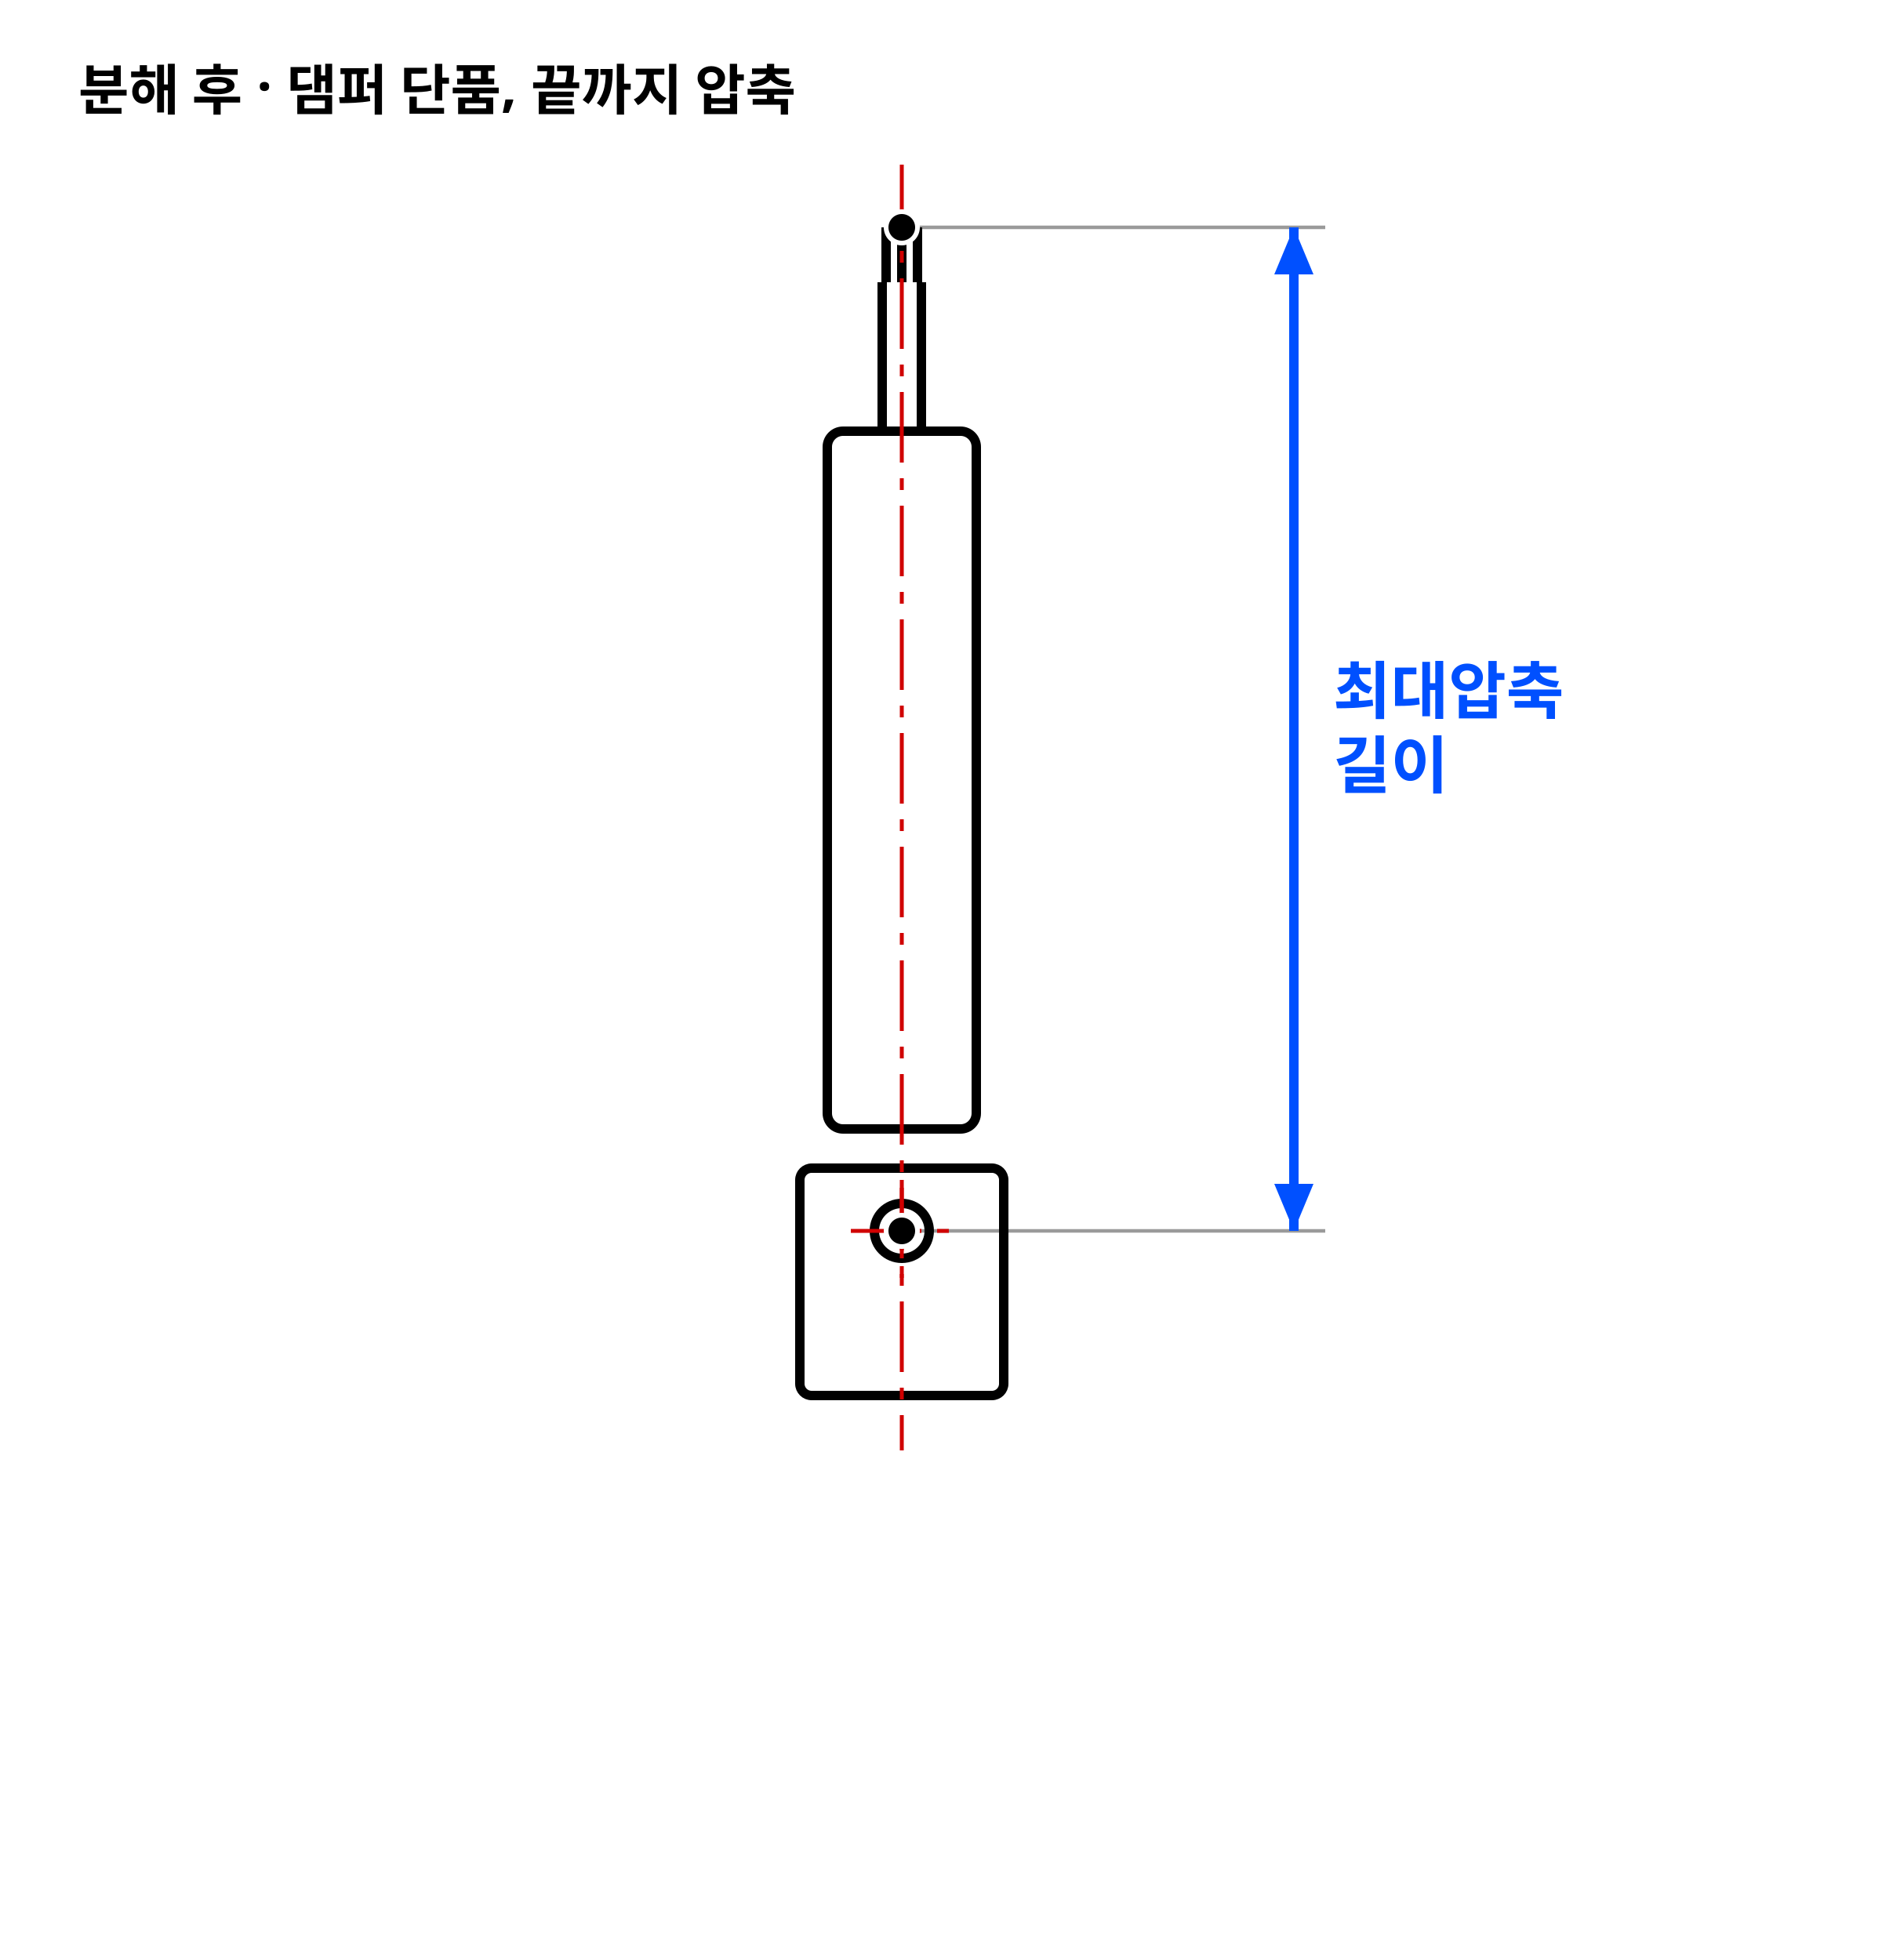
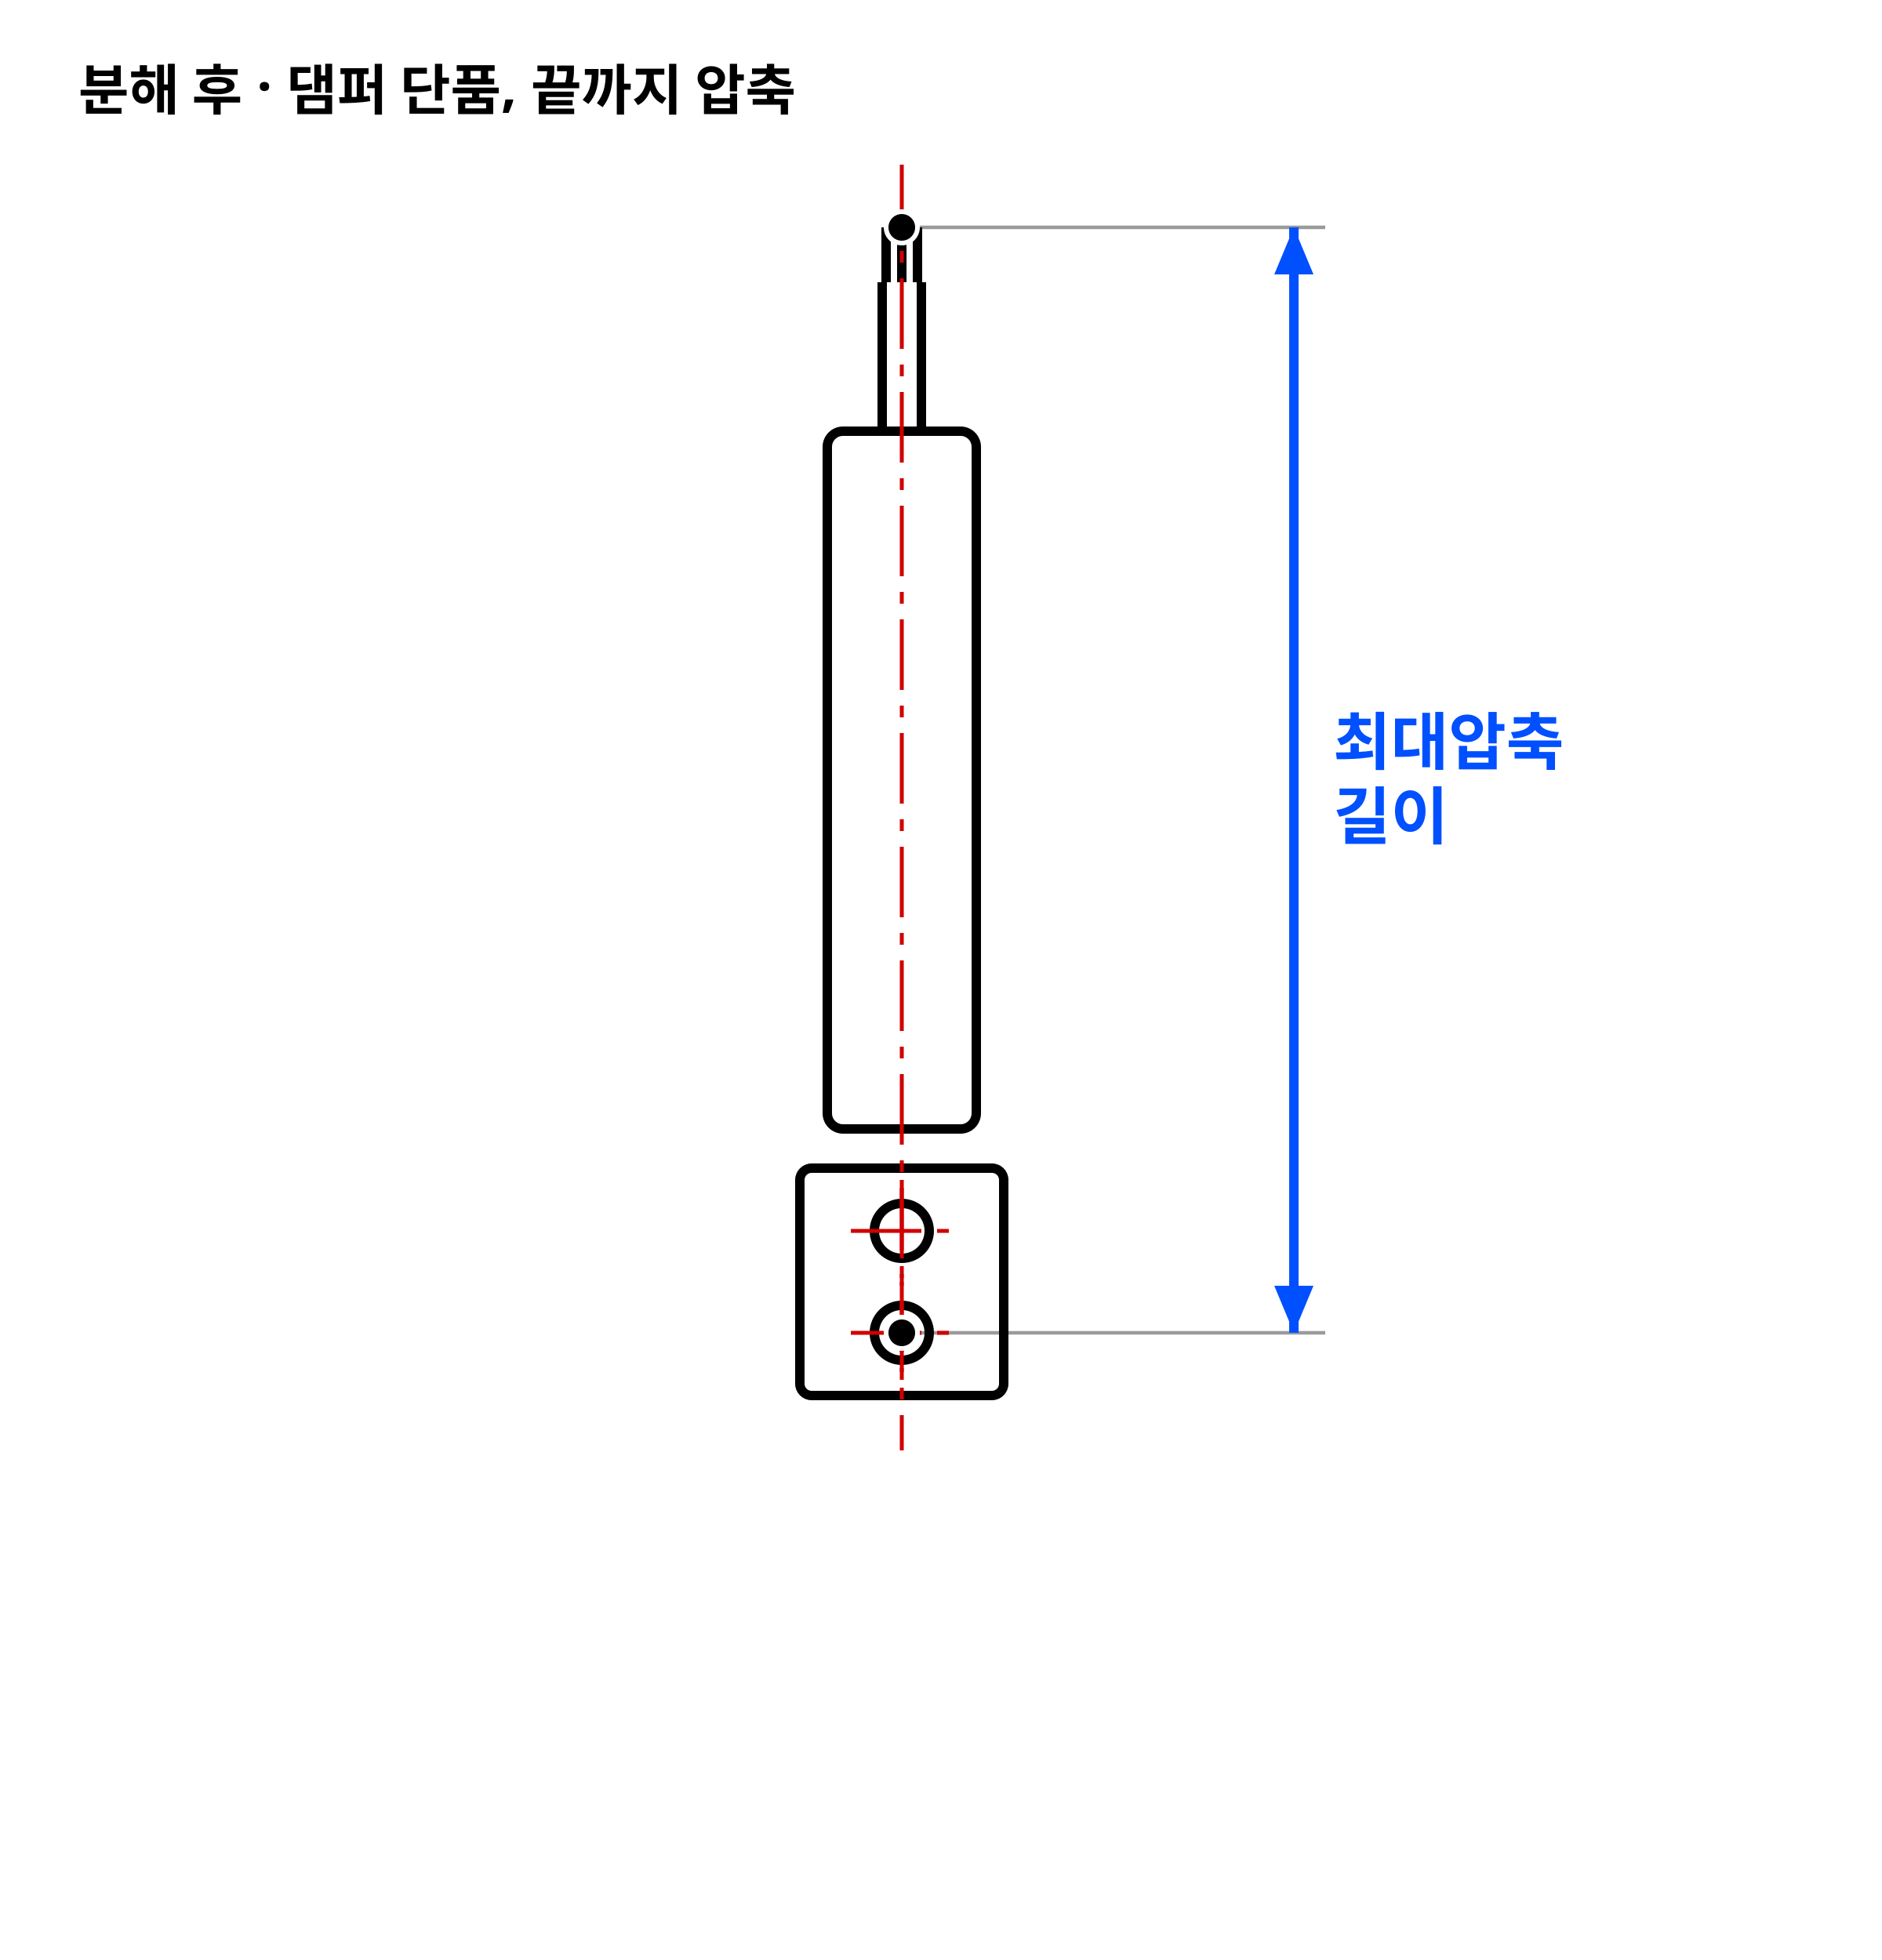
<svg xmlns="http://www.w3.org/2000/svg" viewBox="0 0 480 500">
  <defs>
    <marker id="ar" viewBox="0 0 12 10" refX="12" refY="5" markerWidth="12" markerHeight="10" markerUnits="userSpaceOnUse" orient="auto-start-reverse">
      <path d="M0 0L12 5L0 10z" fill="#0050FF" />
    </marker>
  </defs>
  <rect width="480" height="500" fill="#fff" />
  <g id="layer-8" fill="none" stroke-linejoin="round" stroke="#9A9A9A" stroke-width="0.9">
    <line x1="230.0" y1="58.0" x2="338.0" y2="58.0" />
-     <line x1="230.0" y1="314.0" x2="338.0" y2="314.0" />
+     <line x1="230.0" y1="340.0" x2="338.0" y2="340.0" />
  </g>
  <g id="layer-0" fill="none" stroke-linejoin="round" stroke="#000" stroke-width="2.4">
    <line x1="225.0" y1="72.0" x2="225.0" y2="110.0" />
    <line x1="235.0" y1="72.0" x2="235.0" y2="110.0" />
    <line x1="226.0" y1="58.0" x2="226.0" y2="72.0" />
    <line x1="230.0" y1="58.0" x2="230.0" y2="72.0" />
    <line x1="234.0" y1="58.0" x2="234.0" y2="72.0" />
    <rect x="211.0" y="110.0" width="38.0" height="178.0" rx="4" />
    <rect x="204.0" y="298.0" width="52.0" height="58.0" rx="3" />
    <circle cx="230.0" cy="314.0" r="7.0" />
+     <circle cx="230.0" cy="340.0" r="7.0" />
  </g>
  <g id="layer-CL" fill="none" stroke-linejoin="round" stroke="#D00000" stroke-width="1" stroke-dasharray="18 4 3 4">
    <line x1="217.0" y1="314.0" x2="243.0" y2="314.0" />
    <line x1="230.0" y1="301.0" x2="230.0" y2="327.0" />
+     <line x1="217.0" y1="340.0" x2="243.0" y2="340.0" />
+     <line x1="230.0" y1="327.0" x2="230.0" y2="353.0" />
    <line x1="230.0" y1="42.0" x2="230.0" y2="370.0" />
  </g>
  <g id="layer-Tex" fill="none" stroke-linejoin="round" font-family="Malgun Gothic, sans-serif" stroke="none">
    <text x="20.0" y="28.0" text-anchor="start" font-size="14" fill="#000" font-weight="700">분해 후 · 댐퍼 단품, 끝까지 압축</text>
  </g>
  <g id="layer-MEAS" fill="none" stroke-linejoin="round">
    <circle cx="230.0" cy="58.0" r="4" fill="#000" stroke="#fff" stroke-width="1.2" />
-     <circle cx="230.0" cy="314.0" r="4" fill="#000" stroke="#fff" stroke-width="1.2" />
-     <line x1="330.0" y1="58.0" x2="330.0" y2="314.0" stroke="#0050FF" stroke-width="2.4" marker-start="url(#ar)" marker-end="url(#ar)" />
-     <text x="340.0" y="182.0" text-anchor="start" font-size="16" font-weight="700" fill="#0050FF" stroke="#fff" stroke-width="4" paint-order="stroke">
+     <circle cx="230.0" cy="340.0" r="4" fill="#000" stroke="#fff" stroke-width="1.2" />
+     <line x1="330.0" y1="58.0" x2="330.0" y2="340.0" stroke="#0050FF" stroke-width="2.4" marker-start="url(#ar)" marker-end="url(#ar)" />
+     <text x="340.0" y="195.0" text-anchor="start" font-size="16" font-weight="700" fill="#0050FF" stroke="#fff" stroke-width="4" paint-order="stroke">
      <tspan x="340.0" dy="0">최대압축</tspan>
      <tspan x="340.0" dy="19">길이</tspan>
    </text>
  </g>
</svg>
